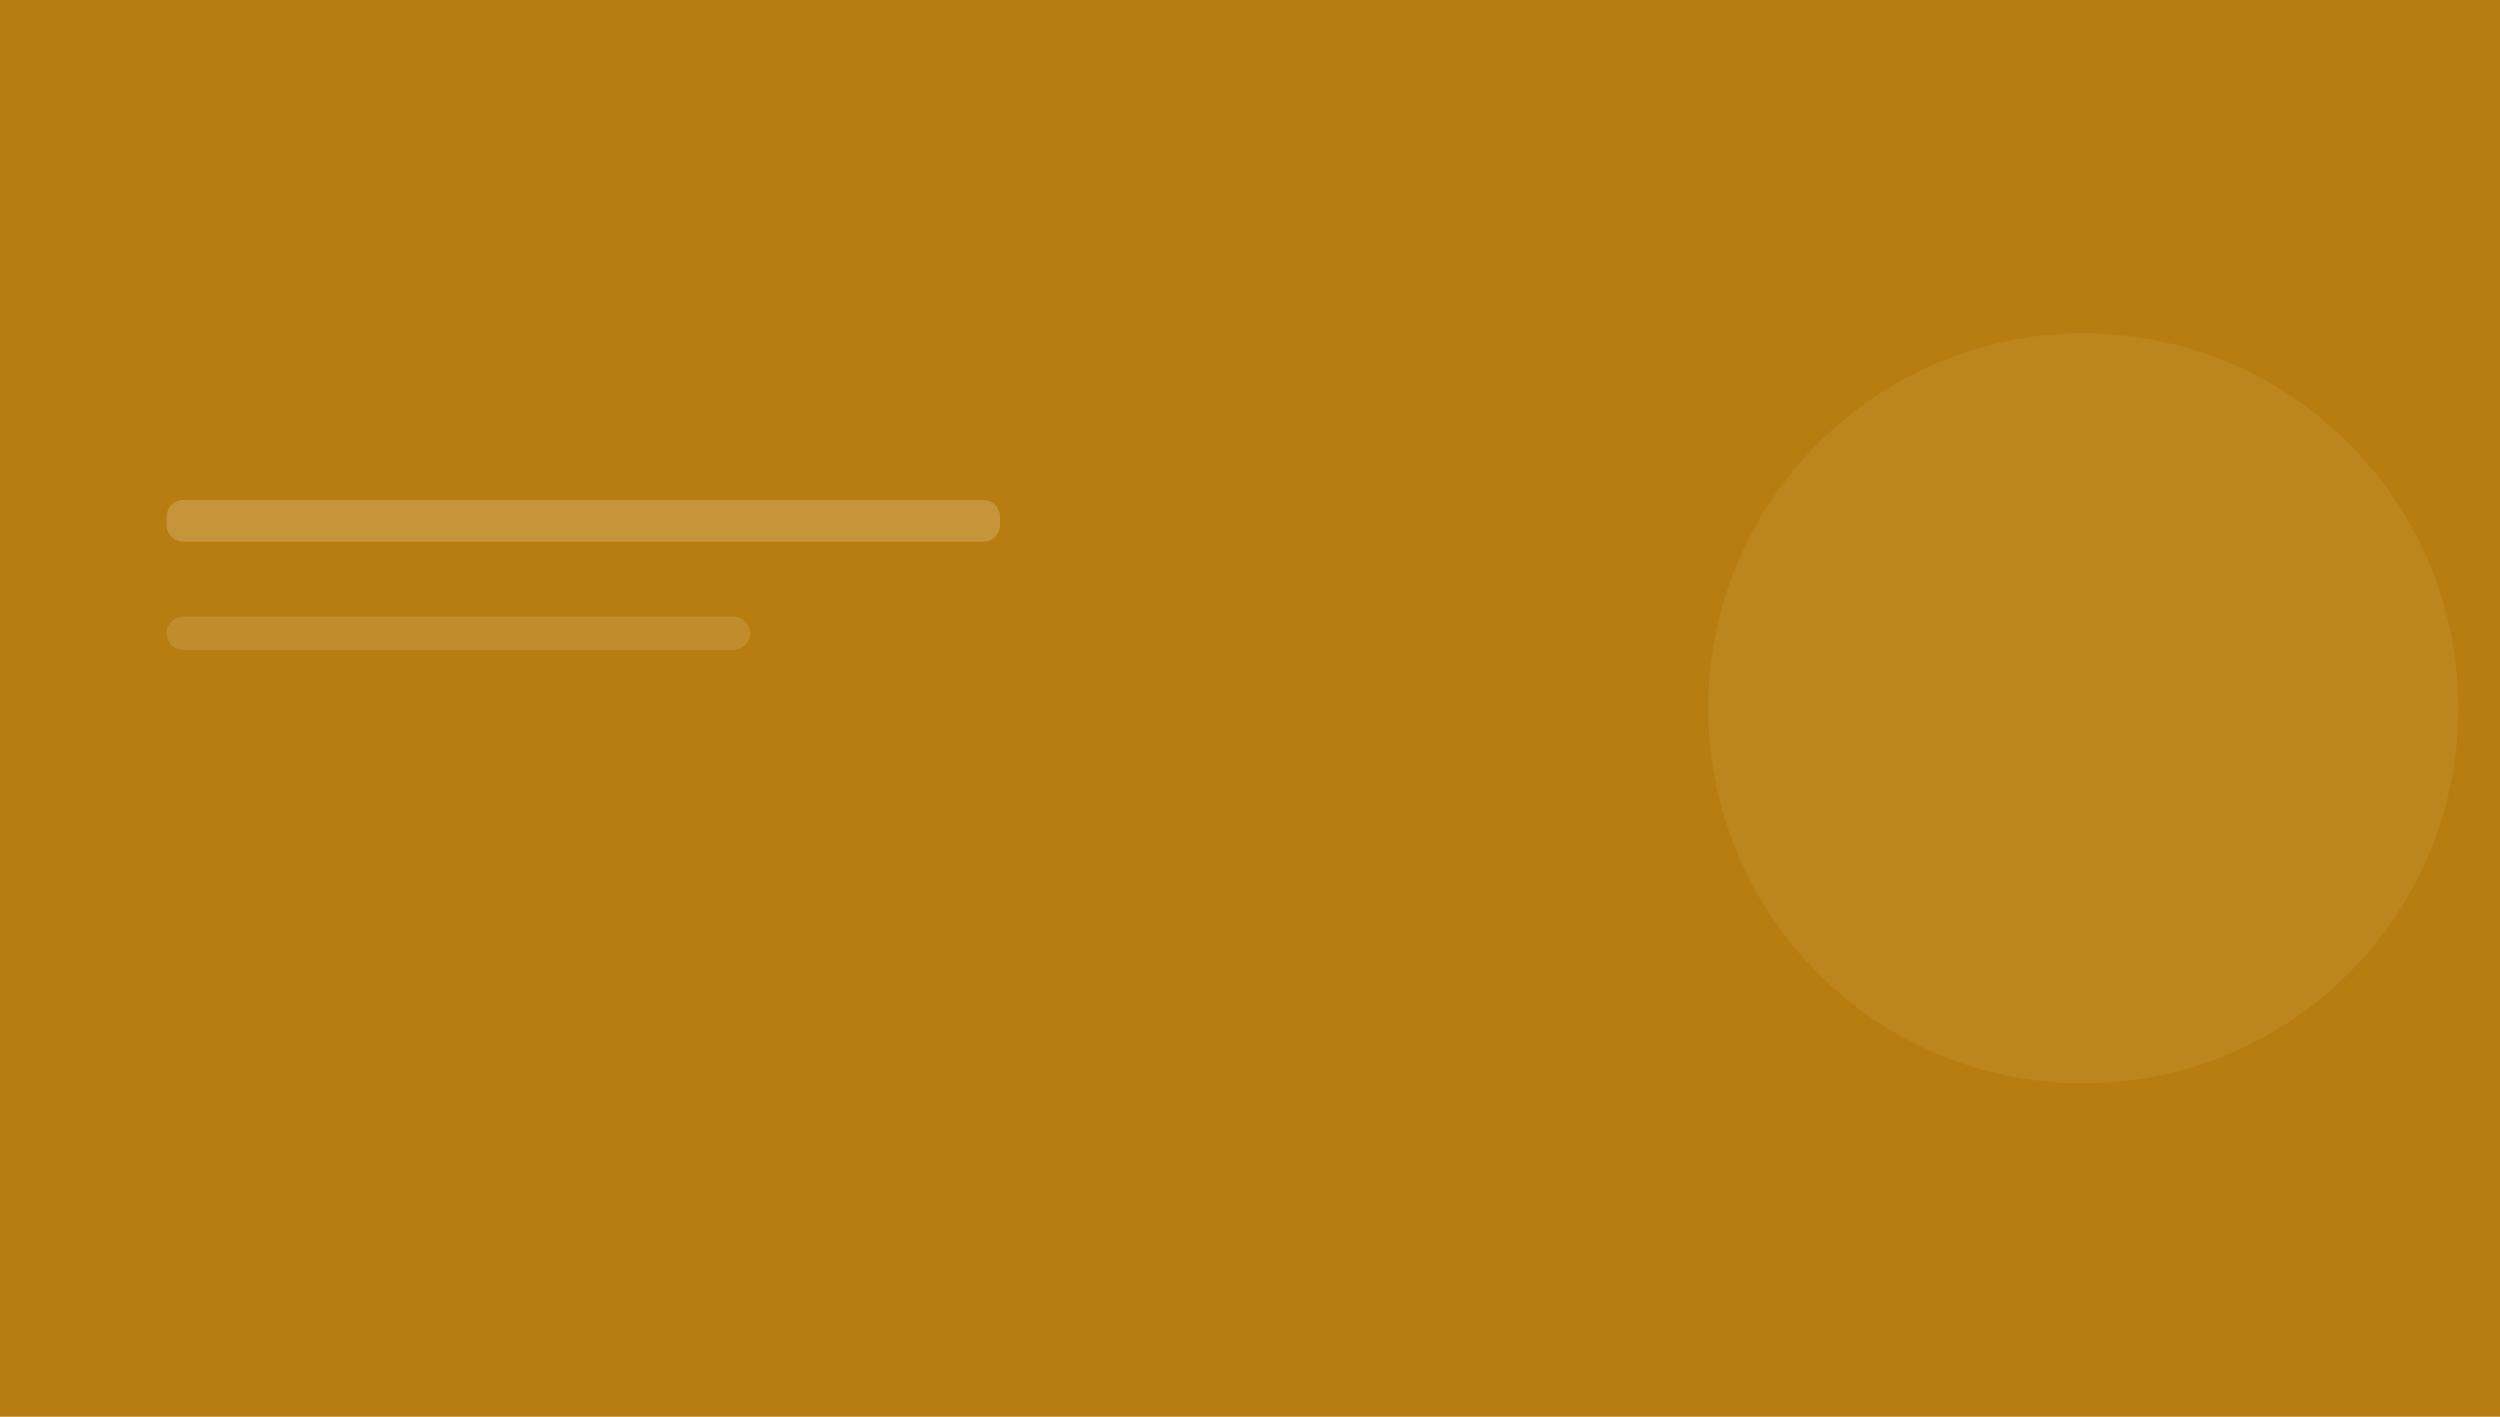
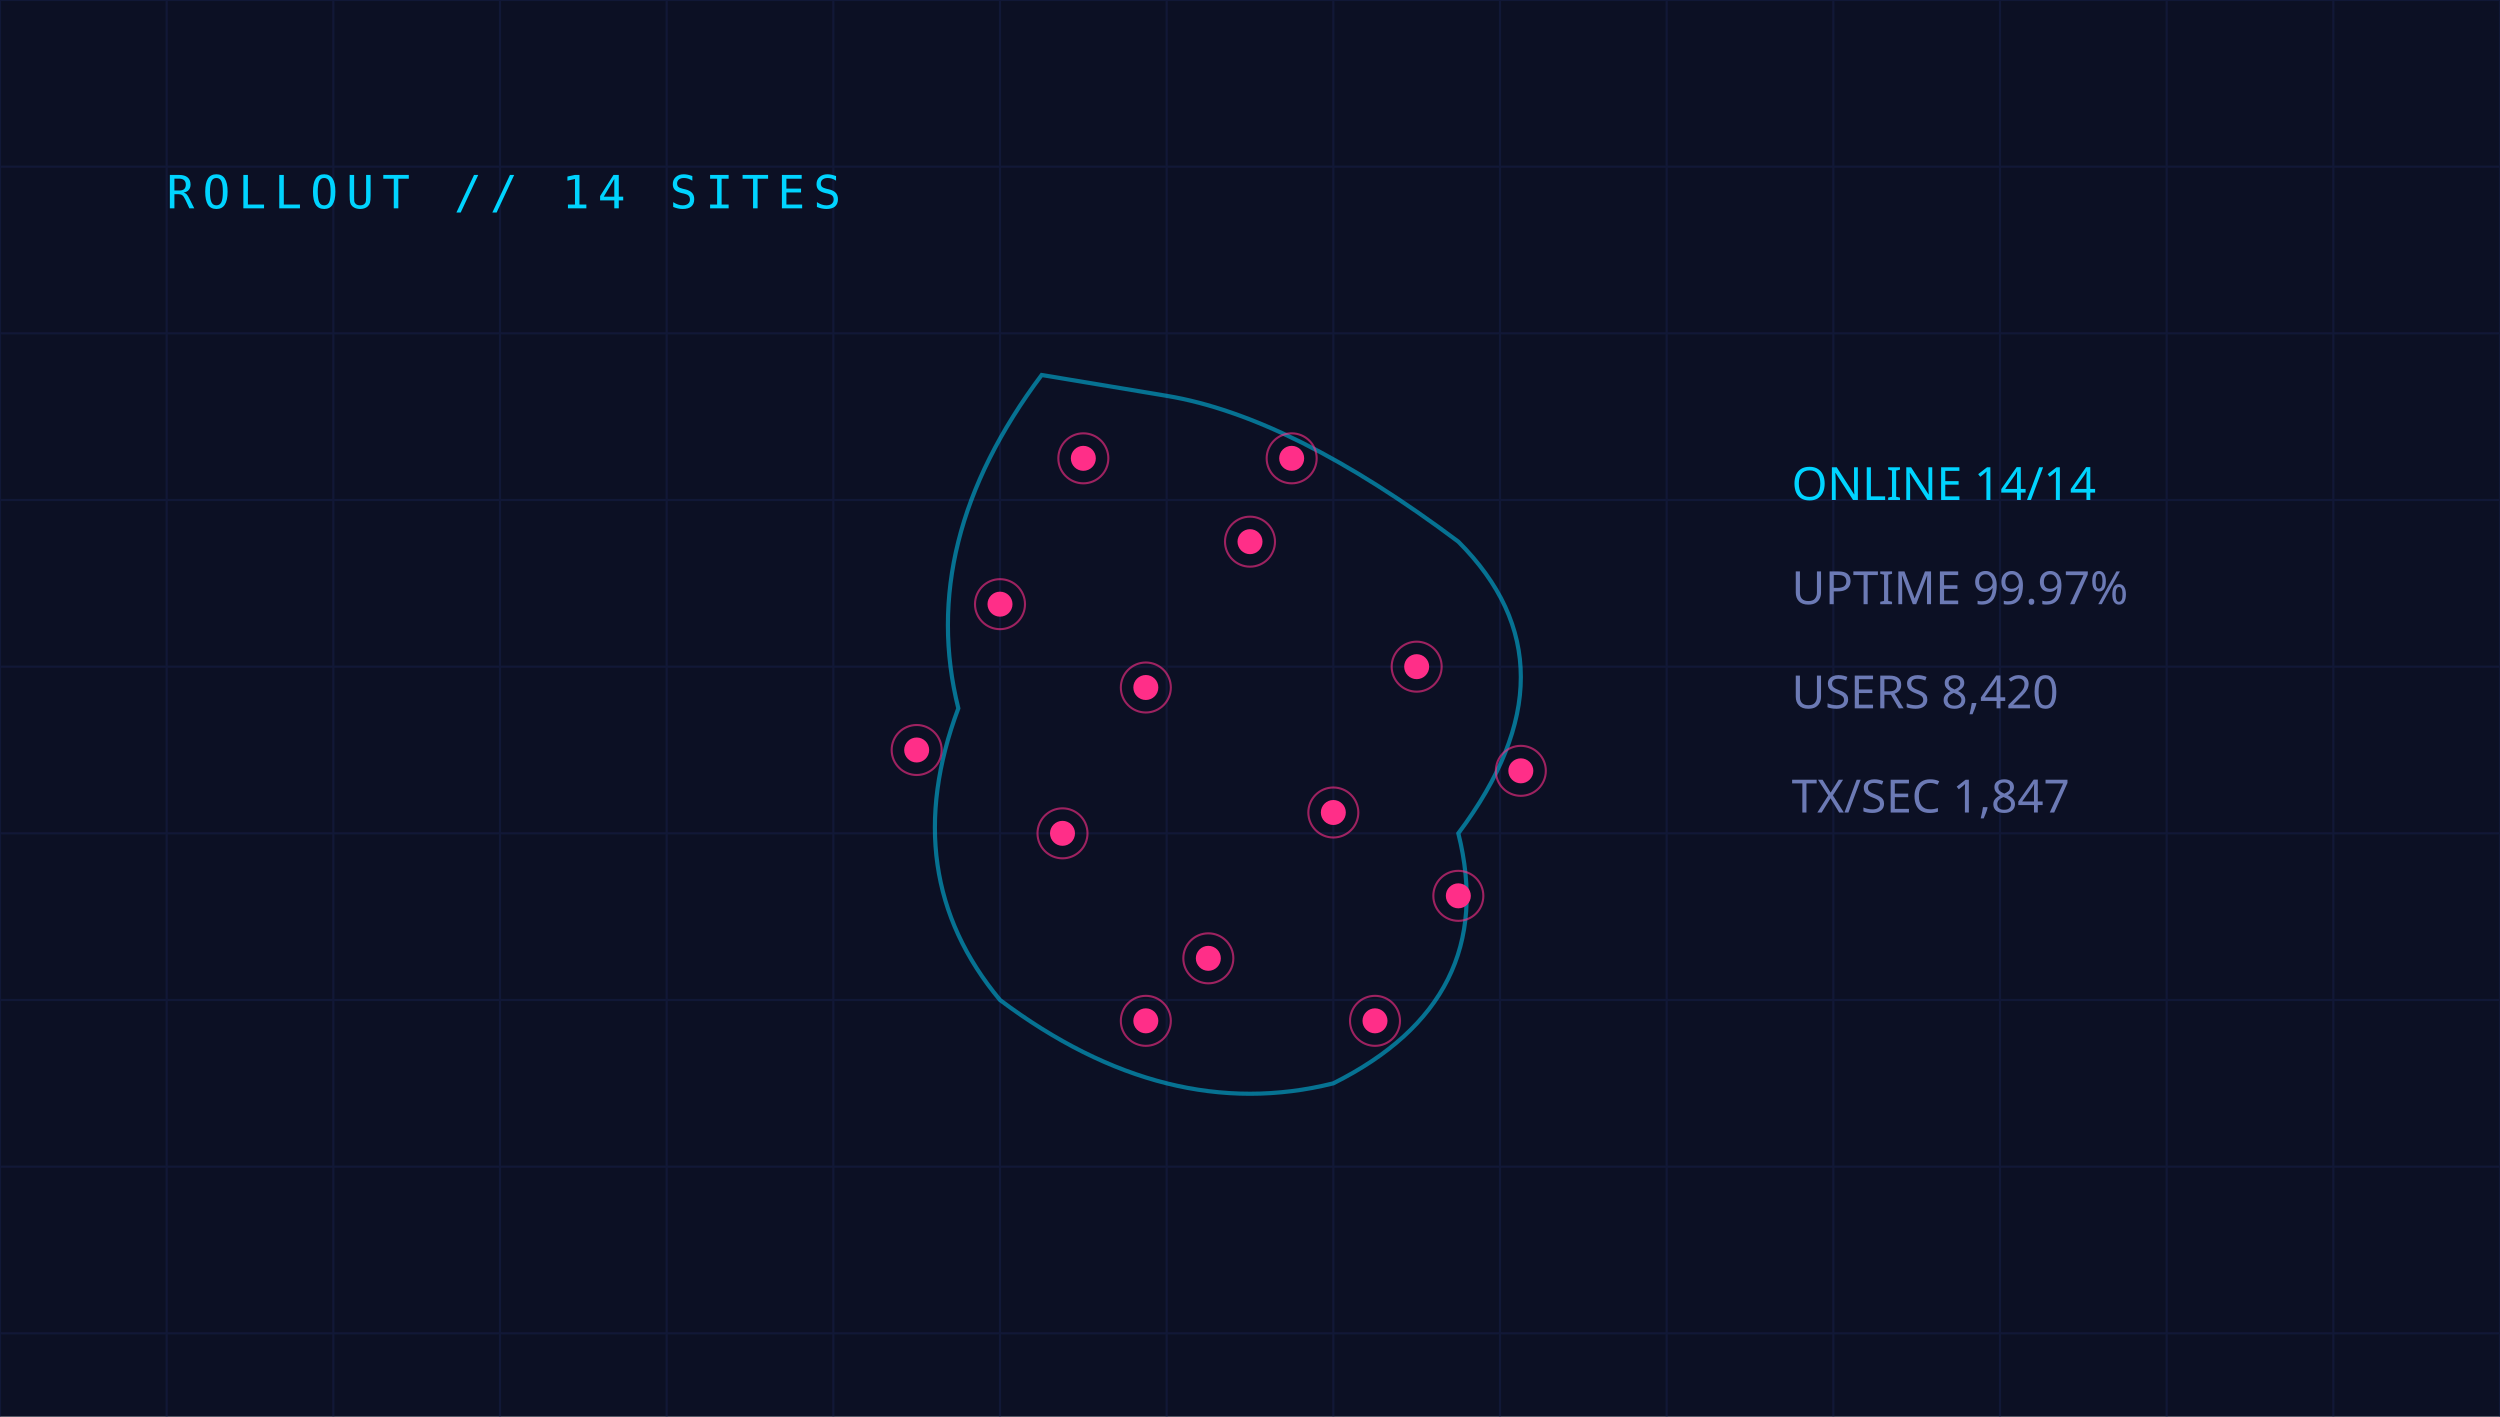
<svg xmlns="http://www.w3.org/2000/svg" width="600" height="340" viewBox="0 0 600 340">
-   <rect width="600" height="340" fill="#b87d10" />
-   <rect x="40" y="120" width="200" height="10" rx="4" fill="#ffffff" opacity="0.18" />
-   <rect x="40" y="148" width="140" height="8" rx="4" fill="#ffffff" opacity="0.12" />
-   <circle cx="500" cy="170" r="90" fill="#ffffff" opacity="0.06" />
+   <rect width="600" height="340" fill="#0c1024" />
+   <g stroke="#1a2452" stroke-width="0.5" opacity="0.4">
+     <line x1="0" y1="0" x2="0" y2="340" />
+     <line x1="40" y1="0" x2="40" y2="340" />
+     <line x1="80" y1="0" x2="80" y2="340" />
+     <line x1="120" y1="0" x2="120" y2="340" />
+     <line x1="160" y1="0" x2="160" y2="340" />
+     <line x1="200" y1="0" x2="200" y2="340" />
+     <line x1="240" y1="0" x2="240" y2="340" />
+     <line x1="280" y1="0" x2="280" y2="340" />
+     <line x1="320" y1="0" x2="320" y2="340" />
+     <line x1="360" y1="0" x2="360" y2="340" />
+     <line x1="400" y1="0" x2="400" y2="340" />
+     <line x1="440" y1="0" x2="440" y2="340" />
+     <line x1="480" y1="0" x2="480" y2="340" />
+     <line x1="520" y1="0" x2="520" y2="340" />
+     <line x1="560" y1="0" x2="560" y2="340" />
+     <line x1="600" y1="0" x2="600" y2="340" />
+     <line x1="0" y1="0" x2="600" y2="0" />
+     <line x1="0" y1="40" x2="600" y2="40" />
+     <line x1="0" y1="80" x2="600" y2="80" />
+     <line x1="0" y1="120" x2="600" y2="120" />
+     <line x1="0" y1="160" x2="600" y2="160" />
+     <line x1="0" y1="200" x2="600" y2="200" />
+     <line x1="0" y1="240" x2="600" y2="240" />
+     <line x1="0" y1="280" x2="600" y2="280" />
+     <line x1="0" y1="320" x2="600" y2="320" />
+     <line x1="0" y1="360" x2="600" y2="360" />
+   </g>
+   <text x="40" y="50" font-family="JetBrains Mono, monospace" font-size="11" fill="#00d4ff" letter-spacing="2">ROLLOUT // 14 SITES</text>
+   <g stroke="#00d4ff" stroke-width="1" fill="none" opacity="0.5">
+     <path d="M 250 90 Q 220 130, 230 170 Q 215 210, 240 240 Q 280 270, 320 260 Q 360 240, 350 200 Q 380 160, 350 130 Q 310 100, 280 95 Z" />
+   </g>
+   <g fill="#ff2e88">
+     <circle cx="260" cy="110" r="3" />
+     <circle cx="260" cy="110" r="6" fill="none" stroke="#ff2e88" stroke-width="0.5" opacity="0.6" />
+     <circle cx="240" cy="145" r="3" />
+     <circle cx="240" cy="145" r="6" fill="none" stroke="#ff2e88" stroke-width="0.5" opacity="0.6" />
+     <circle cx="275" cy="165" r="3" />
+     <circle cx="275" cy="165" r="6" fill="none" stroke="#ff2e88" stroke-width="0.5" opacity="0.6" />
+     <circle cx="300" cy="130" r="3" />
+     <circle cx="300" cy="130" r="6" fill="none" stroke="#ff2e88" stroke-width="0.5" opacity="0.6" />
+     <circle cx="320" cy="195" r="3" />
+     <circle cx="320" cy="195" r="6" fill="none" stroke="#ff2e88" stroke-width="0.5" opacity="0.6" />
+     <circle cx="255" cy="200" r="3" />
+     <circle cx="255" cy="200" r="6" fill="none" stroke="#ff2e88" stroke-width="0.5" opacity="0.6" />
+     <circle cx="340" cy="160" r="3" />
+     <circle cx="340" cy="160" r="6" fill="none" stroke="#ff2e88" stroke-width="0.5" opacity="0.6" />
+     <circle cx="290" cy="230" r="3" />
+     <circle cx="290" cy="230" r="6" fill="none" stroke="#ff2e88" stroke-width="0.5" opacity="0.6" />
+     <circle cx="350" cy="215" r="3" />
+     <circle cx="350" cy="215" r="6" fill="none" stroke="#ff2e88" stroke-width="0.5" opacity="0.6" />
+     <circle cx="310" cy="110" r="3" />
+     <circle cx="310" cy="110" r="6" fill="none" stroke="#ff2e88" stroke-width="0.5" opacity="0.6" />
+     <circle cx="275" cy="245" r="3" />
+     <circle cx="275" cy="245" r="6" fill="none" stroke="#ff2e88" stroke-width="0.5" opacity="0.6" />
+     <circle cx="330" cy="245" r="3" />
+     <circle cx="330" cy="245" r="6" fill="none" stroke="#ff2e88" stroke-width="0.5" opacity="0.6" />
+     <circle cx="220" cy="180" r="3" />
+     <circle cx="220" cy="180" r="6" fill="none" stroke="#ff2e88" stroke-width="0.5" opacity="0.6" />
+     <circle cx="365" cy="185" r="3" />
+     <circle cx="365" cy="185" r="6" fill="none" stroke="#ff2e88" stroke-width="0.5" opacity="0.6" />
+   </g>
+   <g font-family="JetBrains Mono" font-size="11" fill="#00d4ff">
+     <text x="430" y="120">ONLINE     14/14</text>
+     <text x="430" y="145" fill="#6c7ab5">UPTIME     99.97%</text>
+     <text x="430" y="170" fill="#6c7ab5">USERS      8,420</text>
+     <text x="430" y="195" fill="#6c7ab5">TX/SEC     1,847</text>
+   </g>
</svg>
